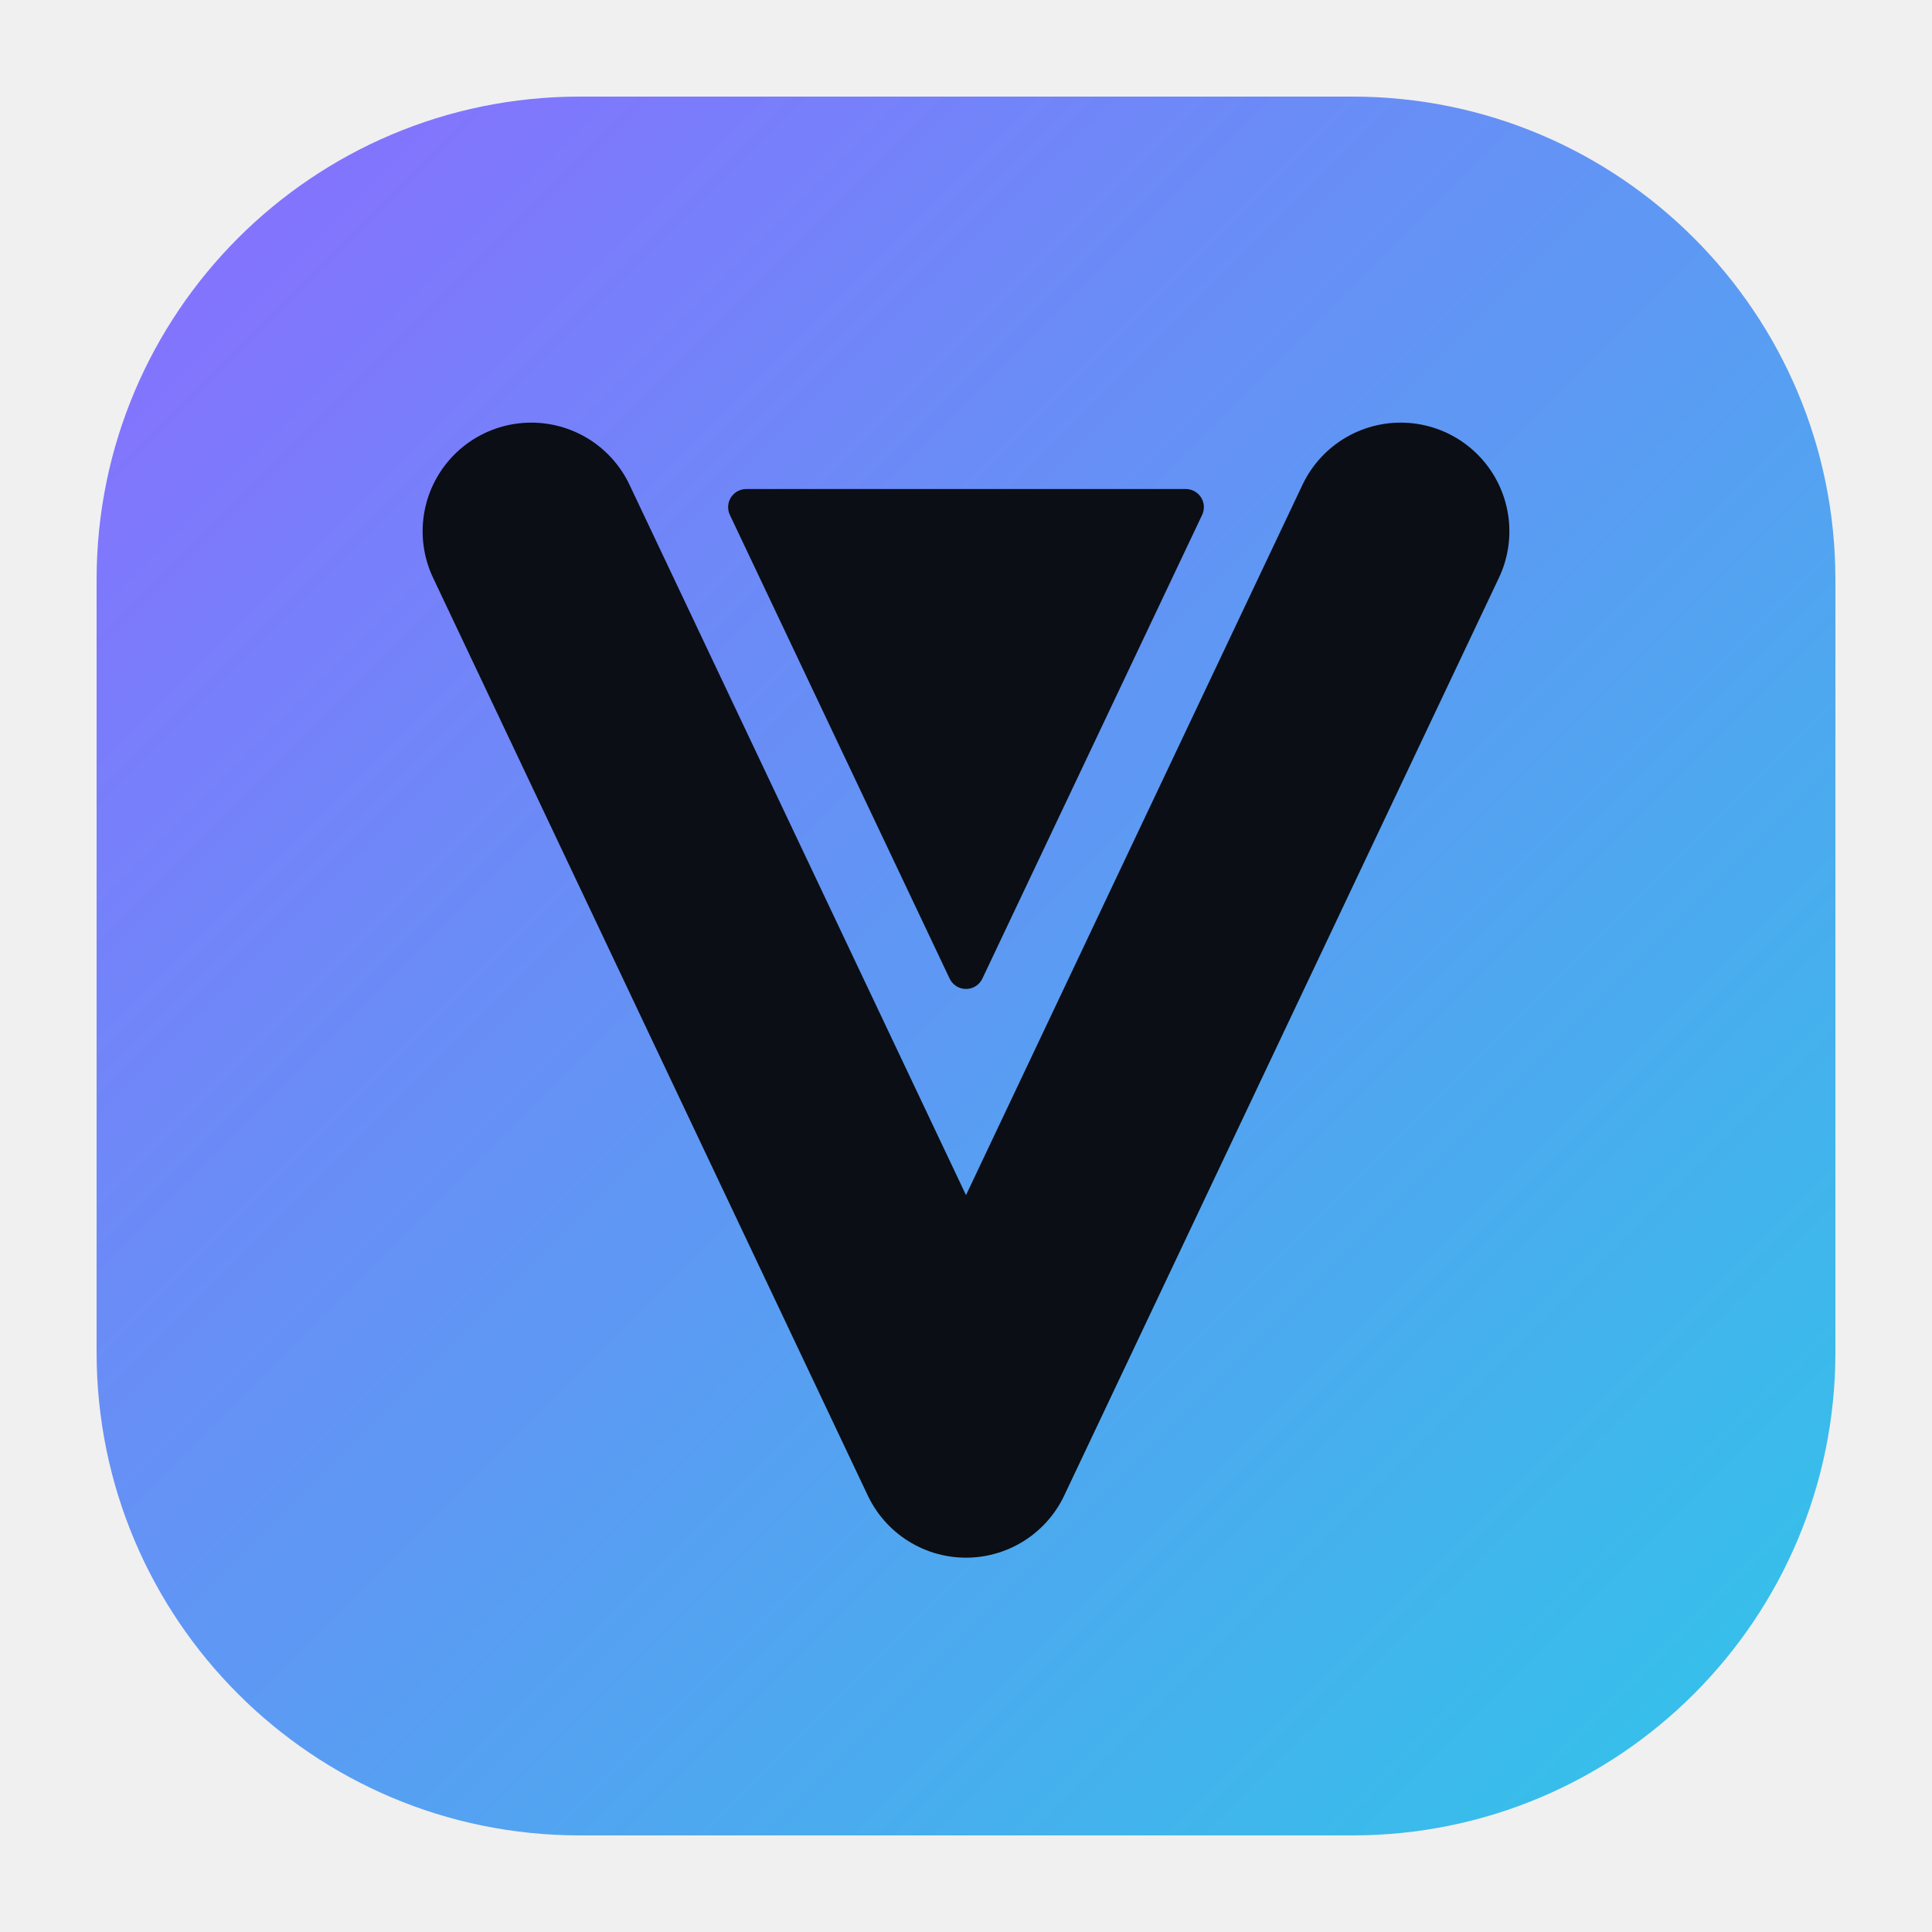
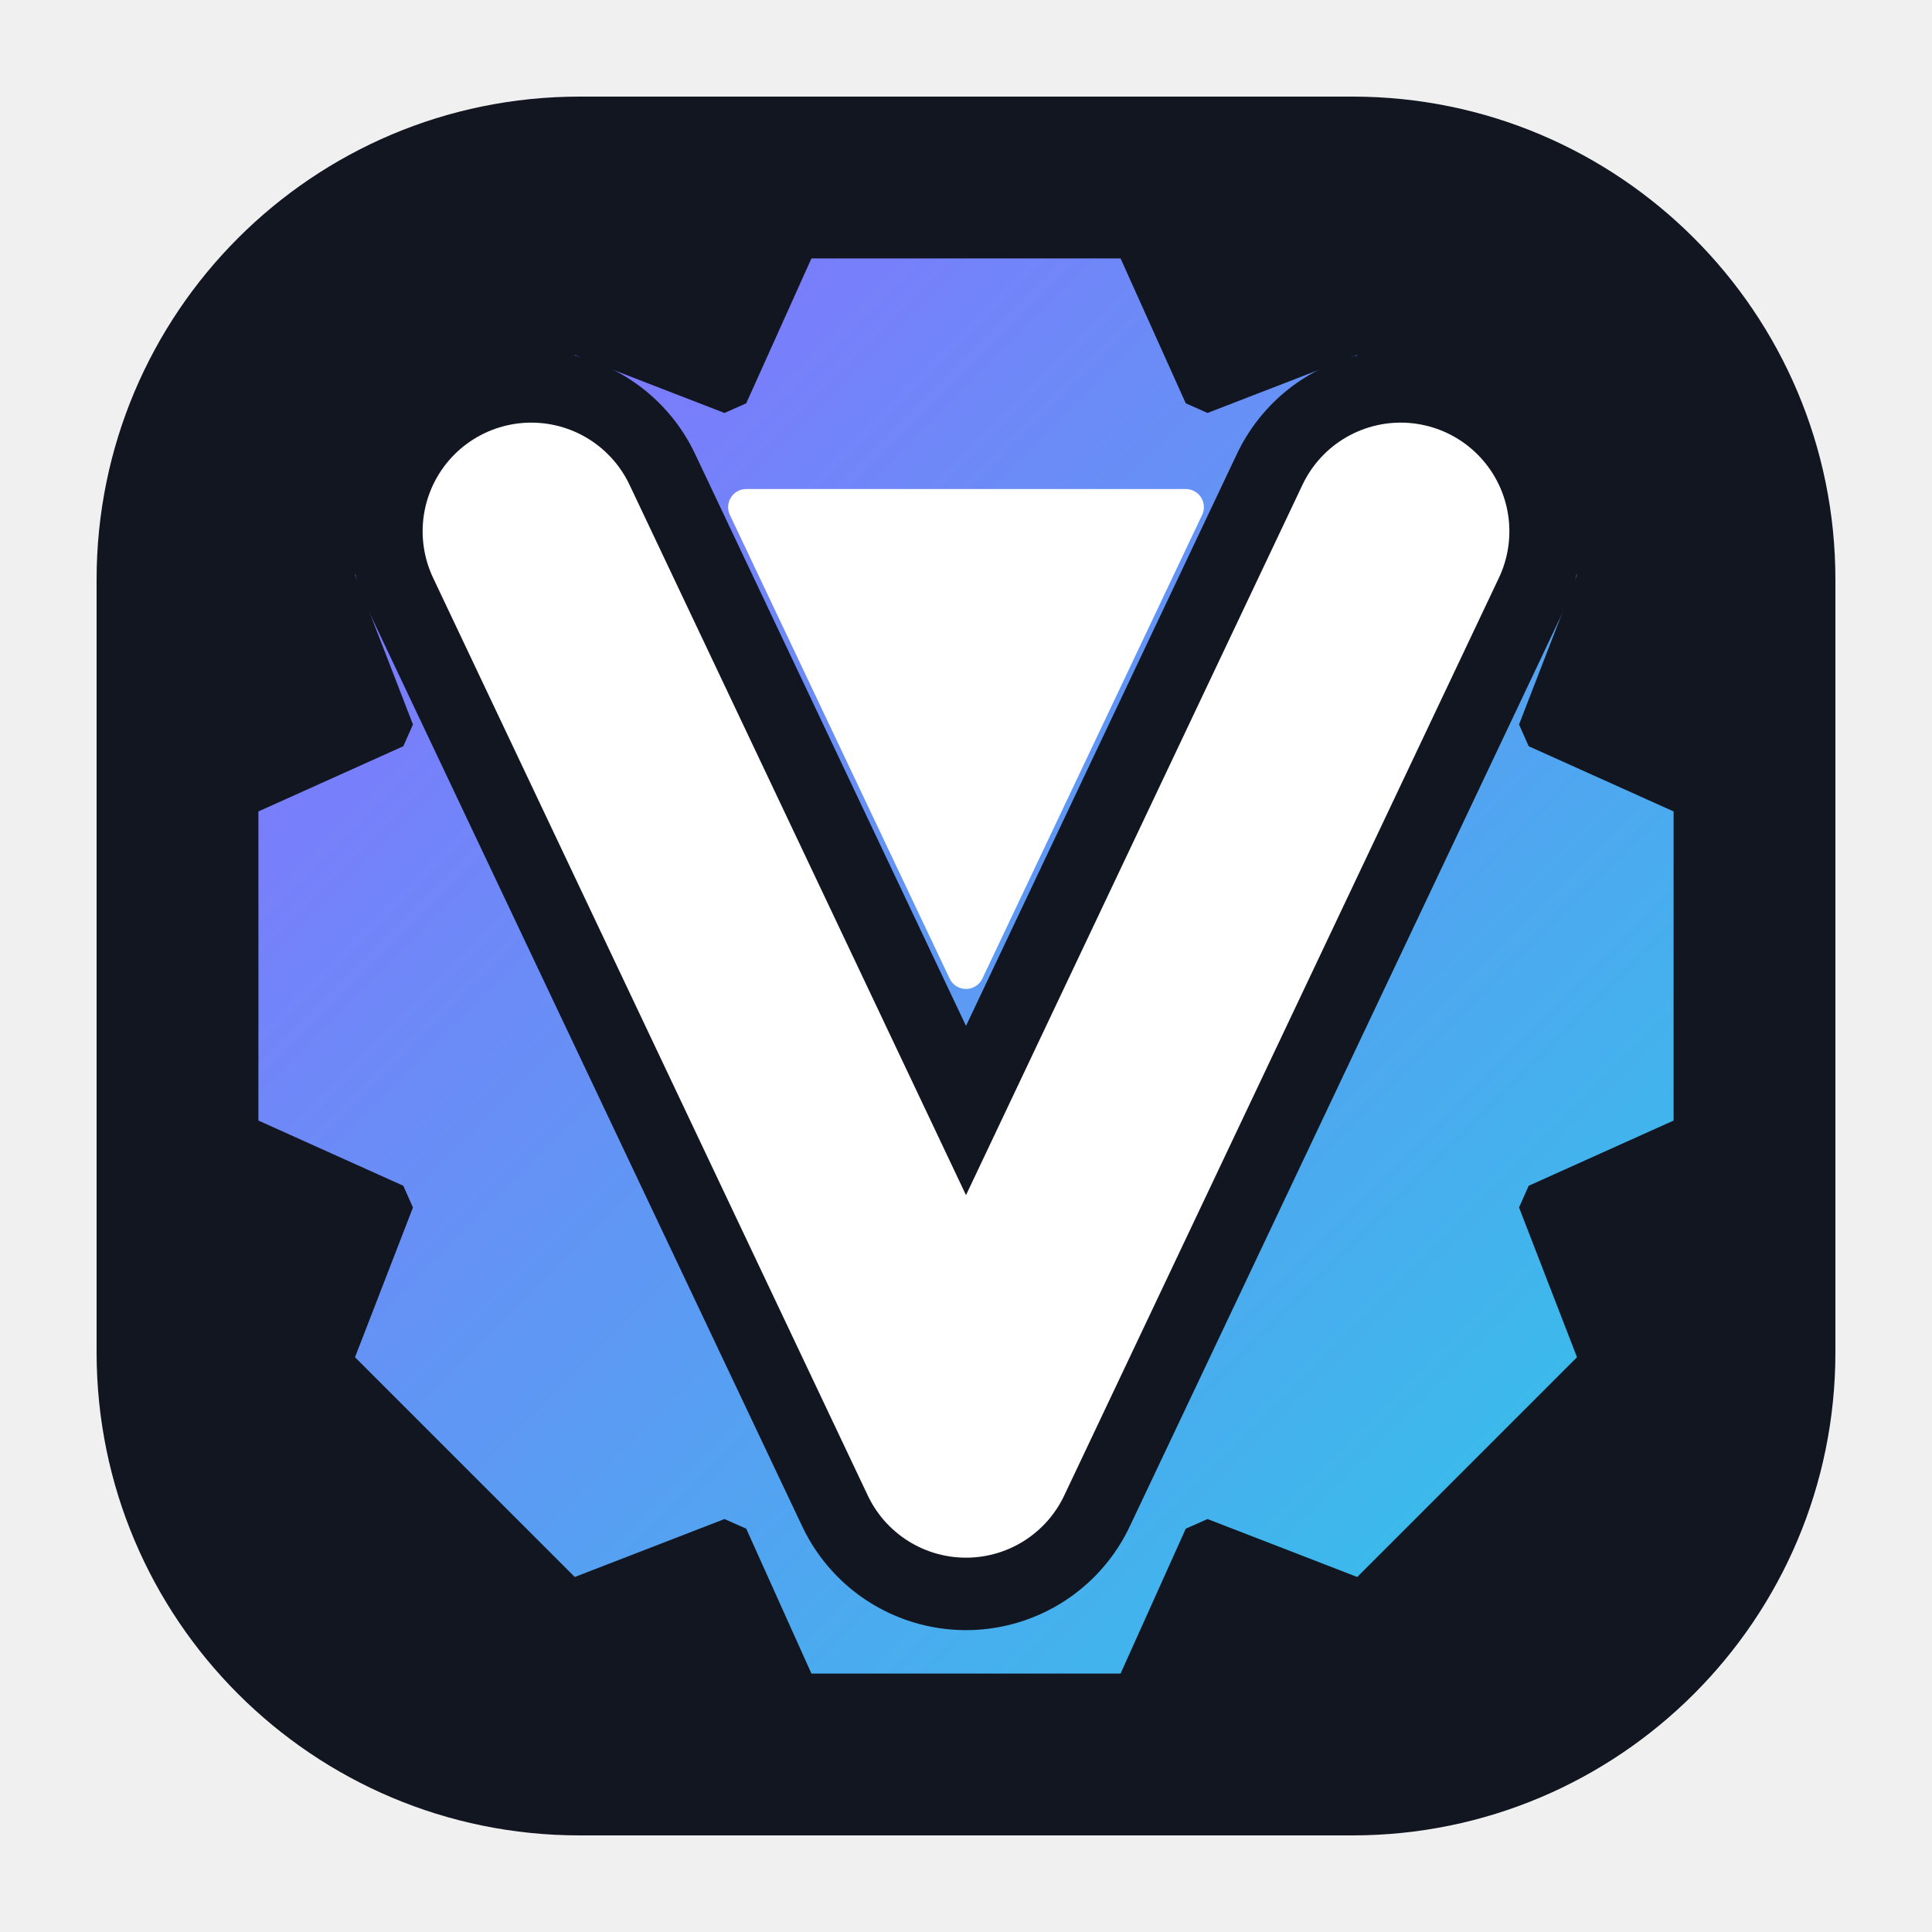
<svg xmlns="http://www.w3.org/2000/svg" viewBox="0 0 80 80" width="512" height="512">
  <defs>
    <linearGradient id="vitool-verlauf" x1="0" y1="0" x2="1" y2="1">
      <stop offset="0" stop-color="#8b6cff" />
      <stop offset="1" stop-color="#2fc6e8" />
    </linearGradient>
  </defs>
-   <rect x="4" y="4" width="72" height="72" rx="20" fill="url(#vitool-verlauf)" />
-   <path d="M22 22 L40 60 L58 22" fill="none" stroke="#0b0e14" stroke-width="9" stroke-linecap="round" stroke-linejoin="round" />
-   <path d="M30.9 21 L49.1 21 L40 40.2 Z" fill="#0b0e14" stroke="#0b0e14" stroke-width="1.5" stroke-linejoin="round" />
+   <rect x="4" y="4" width="72" height="72" rx="20" fill="#121621" />
+   <path d="M63.3 30.9 L69.3 33.6 L69.3 46.4 L63.3 49.1 L62.9 50.0 L65.3 56.2 L56.2 65.3 L50.0 62.9 L49.1 63.3 L46.4 69.3 L33.6 69.3 L30.9 63.3 L30.0 62.9 L23.8 65.3 L14.7 56.2 L17.1 50.0 L16.7 49.1 L10.7 46.4 L10.7 33.6 L16.7 30.9 L17.1 30.0 L14.7 23.8 L23.8 14.7 L30.0 17.1 L30.9 16.7 L33.6 10.7 L46.4 10.7 L49.1 16.7 L50.0 17.1 L56.2 14.7 L65.3 23.8 L62.9 30.0 Z" fill="url(#vitool-verlauf)" />
+   <path d="M22 22 L40 60 L58 22" fill="none" stroke="#121621" stroke-width="15" stroke-linecap="round" stroke-linejoin="round" />
+   <path d="M22 22 L40 60 L58 22" fill="none" stroke="#ffffff" stroke-width="9" stroke-linecap="round" stroke-linejoin="round" />
+   <path d="M30.9 21 L49.1 21 L40 40.2 Z" fill="#ffffff" stroke="#ffffff" stroke-width="1.5" stroke-linejoin="round" />
</svg>
